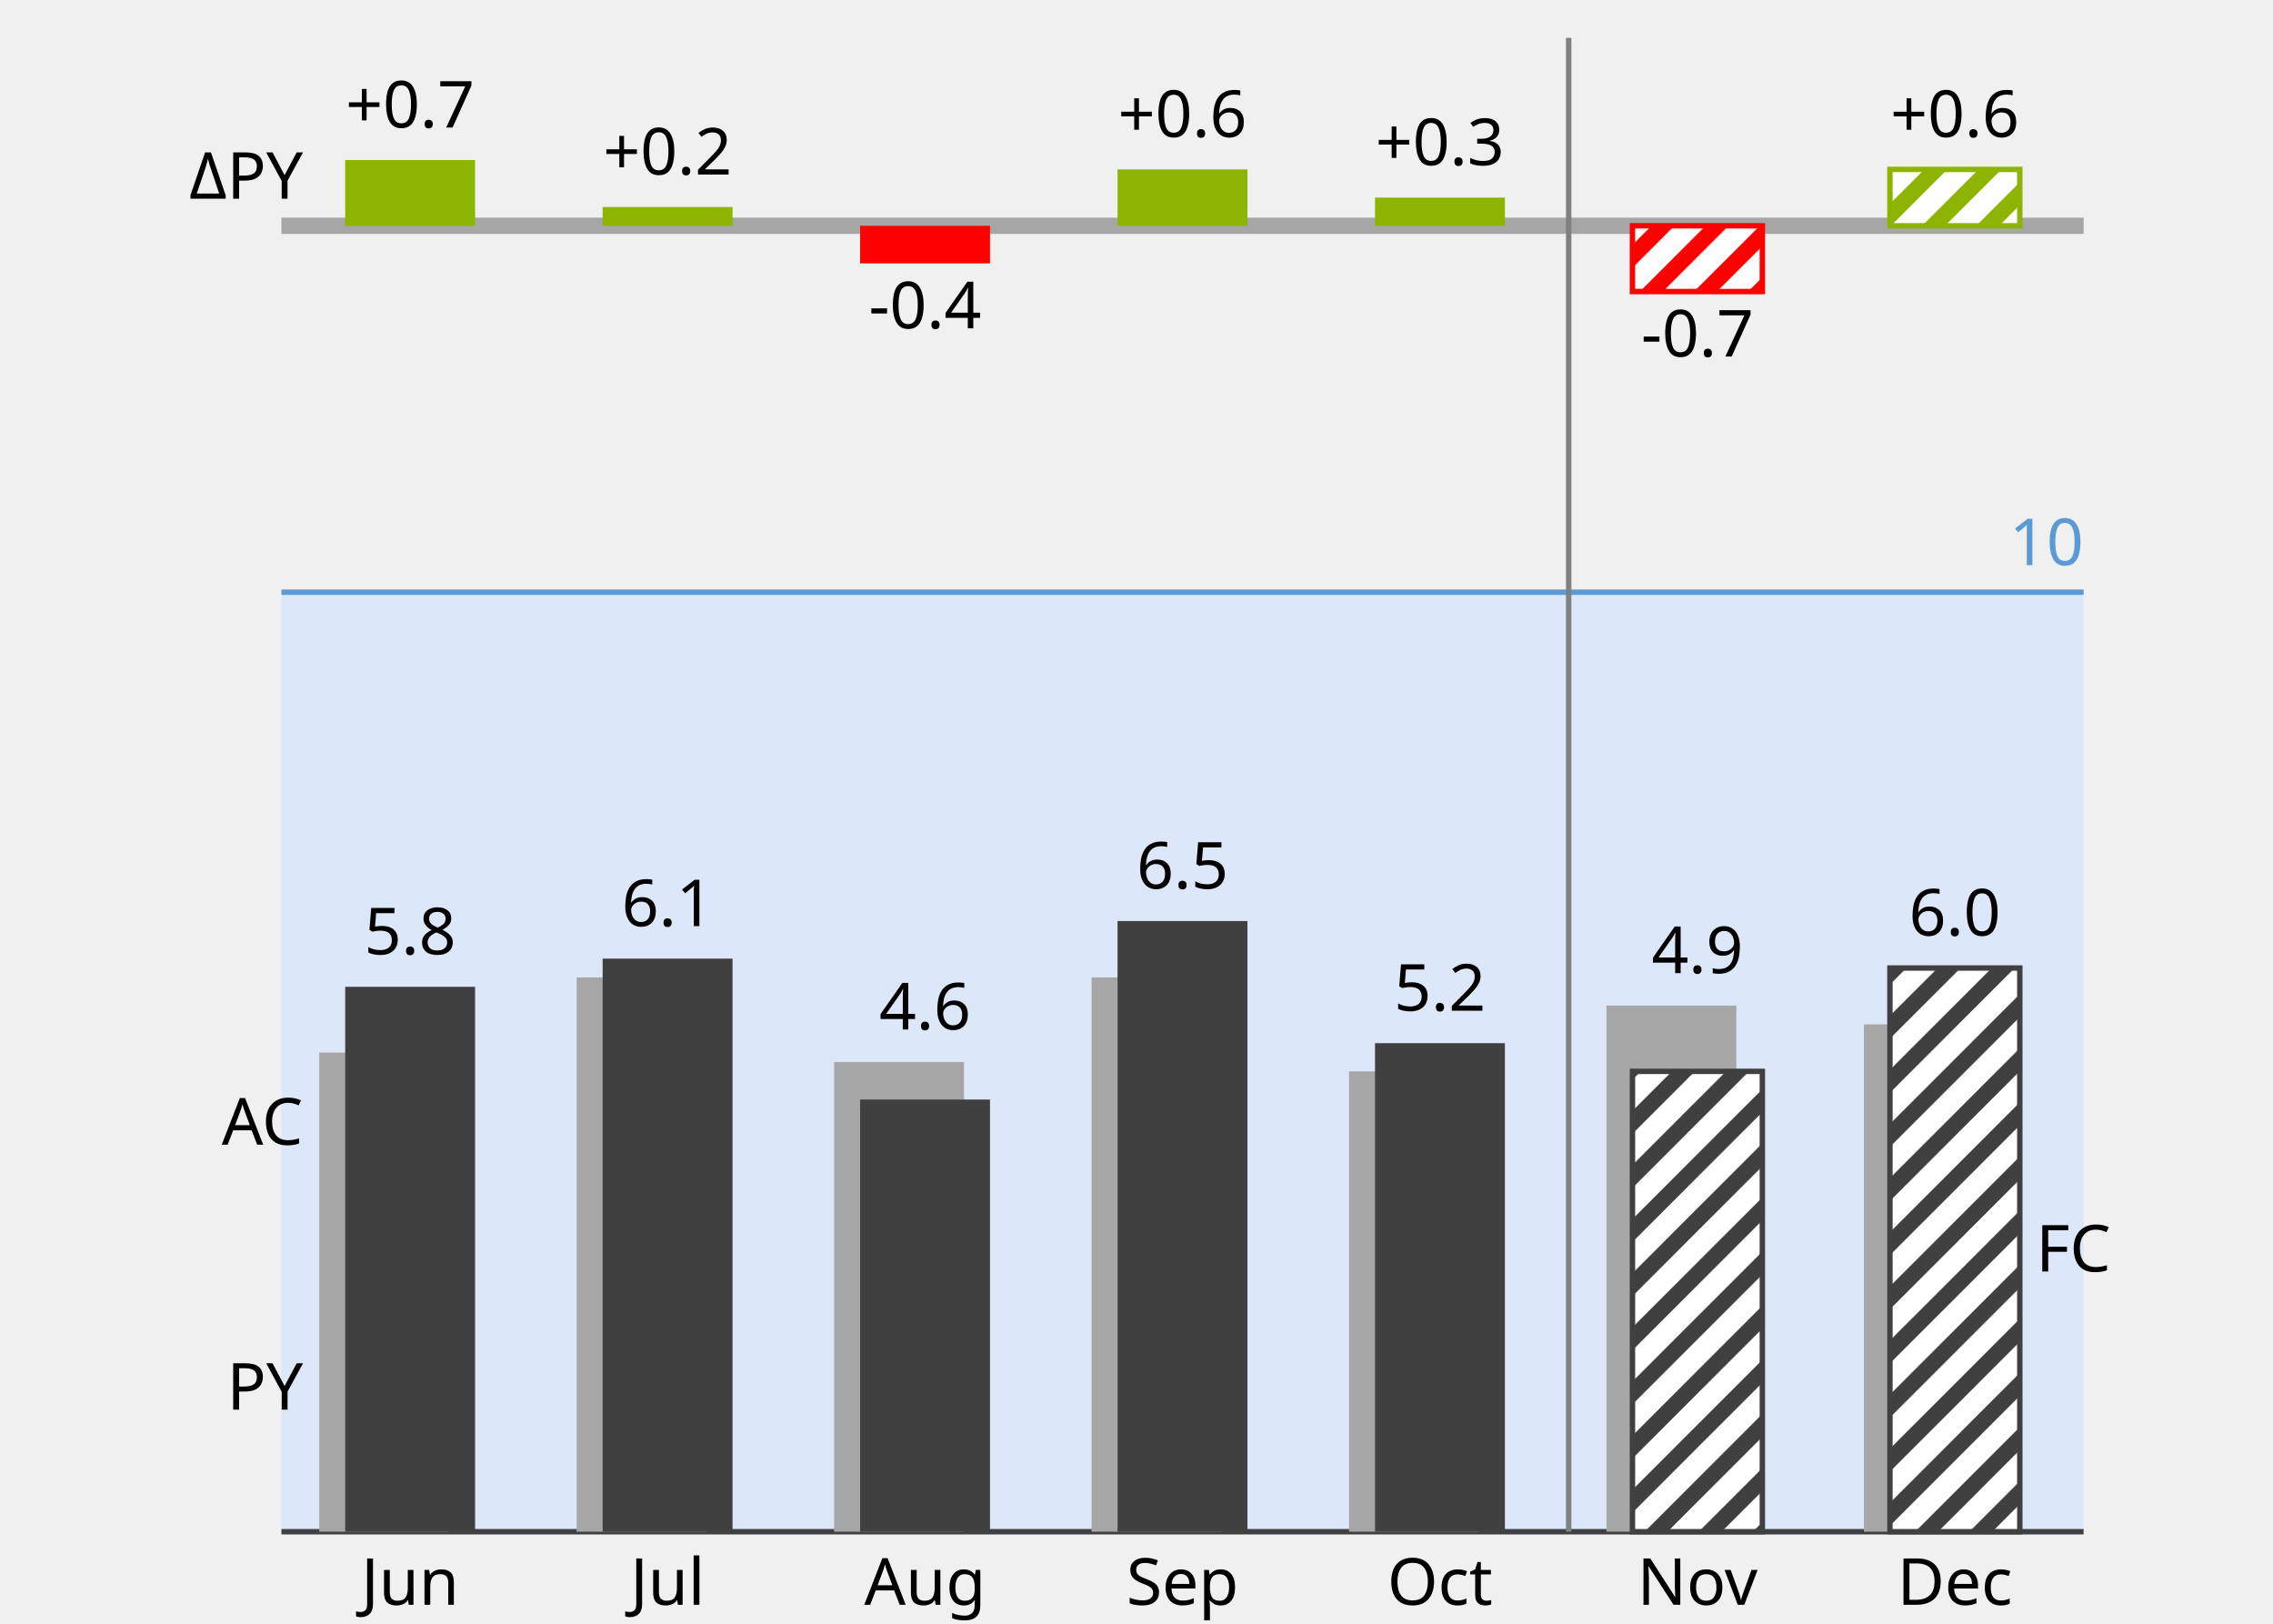
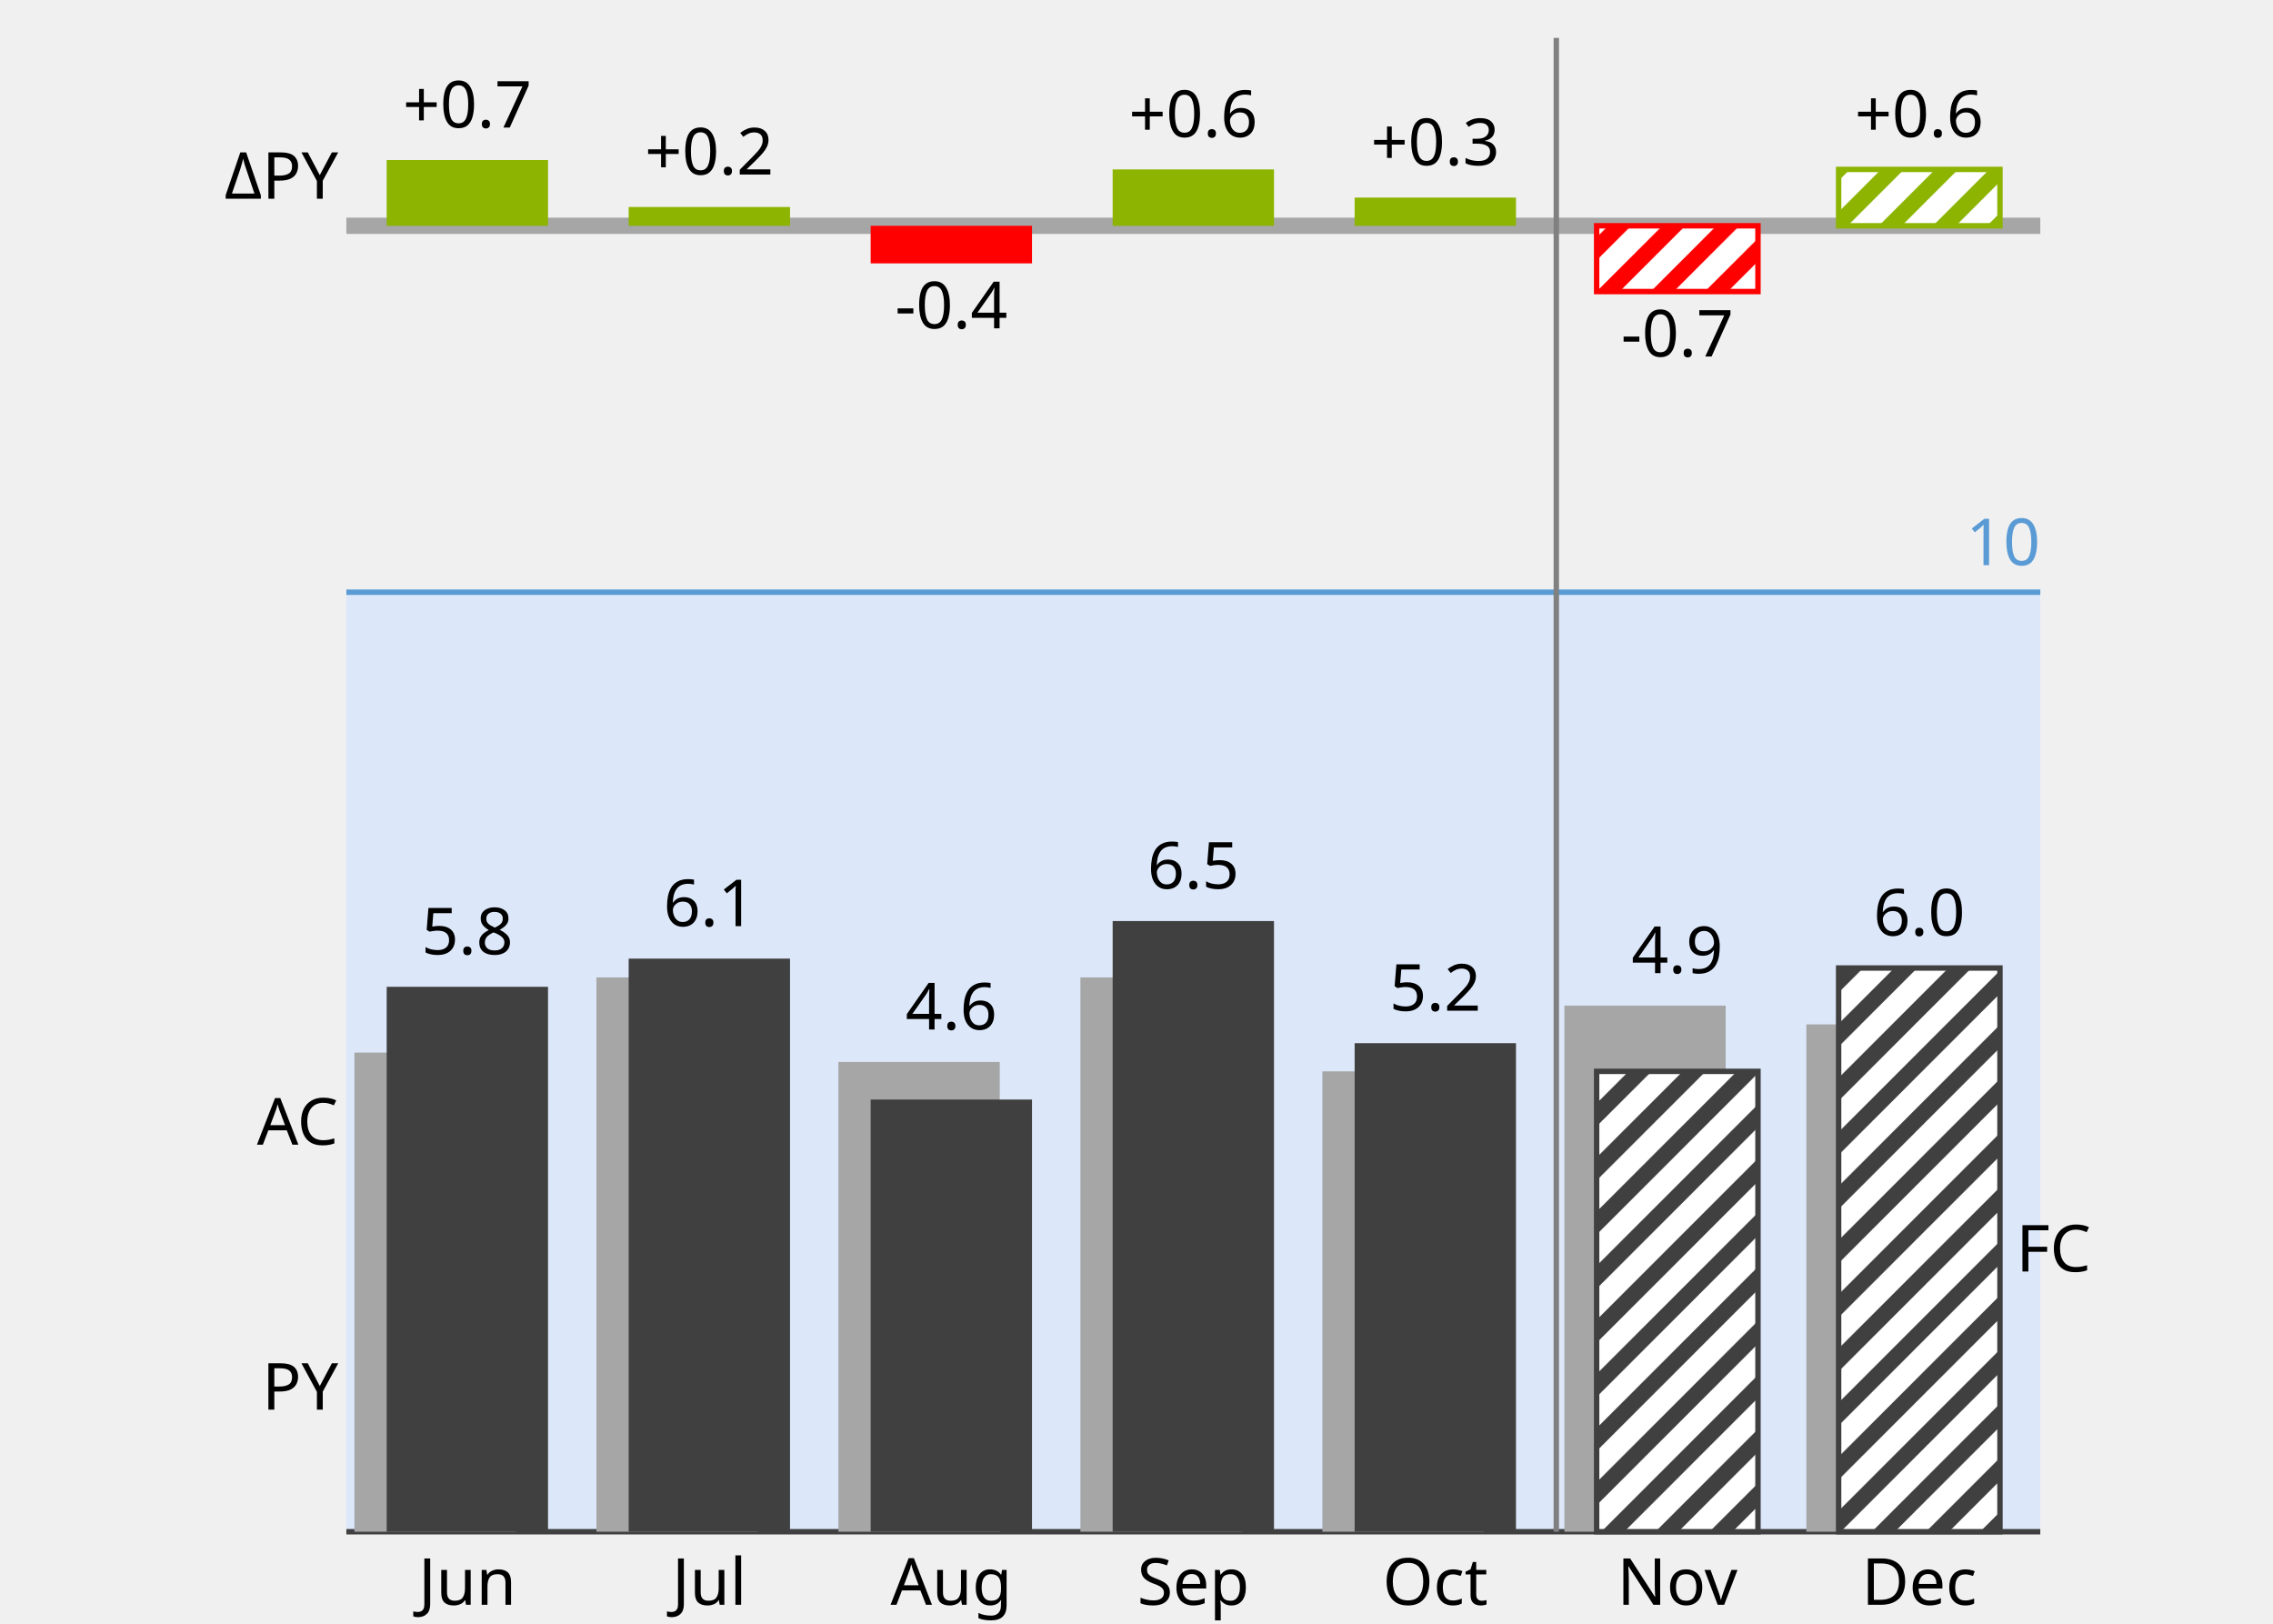
<svg xmlns="http://www.w3.org/2000/svg" version="1.1" class="marks" width="420" height="300" viewBox="0 0 420 300">
  <defs>
    <pattern id="pp-diagonal-stripe-3-404040-FFFFFF" patternUnits="userSpaceOnUse" width="10" height="10">
      <rect width="10" height="10" fill="#FFFFFF" />
      <path d="M-1,1 l2,-2 M0,10 l10,-10 M9,11 l2,-2" stroke="#404040" stroke-width="3" />
    </pattern>
    <pattern id="pp-diagonal-stripe-3-FF0000-FFFFFF" patternUnits="userSpaceOnUse" width="10" height="10">
      <rect width="10" height="10" fill="#FFFFFF" />
      <path d="M-1,1 l2,-2 M0,10 l10,-10 M9,11 l2,-2" stroke="#FF0000" stroke-width="3" />
    </pattern>
    <pattern id="pp-diagonal-stripe-3-8CB400-FFFFFF" patternUnits="userSpaceOnUse" width="10" height="10">
      <rect width="10" height="10" fill="#FFFFFF" />
      <path d="M-1,1 l2,-2 M0,10 l10,-10 M9,11 l2,-2" stroke="#8CB400" stroke-width="3" />
    </pattern>
  </defs>
-   <g fill="none" stroke-miterlimit="4" transform="translate(52,7)">
+   <g fill="none" stroke-miterlimit="4" transform="translate(64,7)">
    <g class="mark-group role-frame root" role="graphics-object" aria-roledescription="group mark container">
      <g transform="translate(0,0)">
-         <path class="background" aria-hidden="true" d="M0,0h333v276h-333Z" />
+         <path class="background" aria-hidden="true" d="M0,0h313v276h-313Z" />
        <g>
          <g class="mark-group role-axis" role="graphics-symbol" aria-roledescription="axis" aria-label="X-axis for a discrete scale with 7 values: Jun, Jul, Aug, Sep, Oct, Nov, Dec">
            <g transform="translate(0.5,276.5)">
              <path class="background" aria-hidden="true" d="M0,0h0v0h0Z" pointer-events="none" />
              <g>
                <g class="mark-text role-axis-label" pointer-events="none">
-                   <text text-anchor="middle" transform="translate(23.28571,13)" font-family="Segoe UI" font-size="12px" fill="#000000" opacity="1">Jun</text>
-                   <text text-anchor="middle" transform="translate(70.85714,13)" font-family="Segoe UI" font-size="12px" fill="#000000" opacity="1">Jul</text>
-                   <text text-anchor="middle" transform="translate(118.4286,13)" font-family="Segoe UI" font-size="12px" fill="#000000" opacity="1">Aug</text>
-                   <text text-anchor="middle" transform="translate(166,13)" font-family="Segoe UI" font-size="12px" fill="#000000" opacity="1">Sep</text>
-                   <text text-anchor="middle" transform="translate(213.5714,13)" font-family="Segoe UI" font-size="12px" fill="#000000" opacity="1">Oct</text>
-                   <text text-anchor="middle" transform="translate(261.1429,13)" font-family="Segoe UI" font-size="12px" fill="#000000" opacity="1">Nov</text>
-                   <text text-anchor="middle" transform="translate(308.7143,13)" font-family="Segoe UI" font-size="12px" fill="#000000" opacity="1">Dec</text>
+                   <text text-anchor="middle" transform="translate(21.85714,13)" font-family="Segoe UI" font-size="12px" fill="#000000" opacity="1">Jun</text>
+                   <text text-anchor="middle" transform="translate(66.57143,13)" font-family="Segoe UI" font-size="12px" fill="#000000" opacity="1">Jul</text>
+                   <text text-anchor="middle" transform="translate(111.2857,13)" font-family="Segoe UI" font-size="12px" fill="#000000" opacity="1">Aug</text>
+                   <text text-anchor="middle" transform="translate(156,13)" font-family="Segoe UI" font-size="12px" fill="#000000" opacity="1">Sep</text>
+                   <text text-anchor="middle" transform="translate(200.7143,13)" font-family="Segoe UI" font-size="12px" fill="#000000" opacity="1">Oct</text>
+                   <text text-anchor="middle" transform="translate(245.4286,13)" font-family="Segoe UI" font-size="12px" fill="#000000" opacity="1">Nov</text>
+                   <text text-anchor="middle" transform="translate(290.1429,13)" font-family="Segoe UI" font-size="12px" fill="#000000" opacity="1">Dec</text>
                </g>
              </g>
              <path class="foreground" aria-hidden="true" d="" pointer-events="none" display="none" />
            </g>
          </g>
          <g class="mark-symbol role-mark layer_0_marks" role="graphics-object" aria-roledescription="symbol mark container">
-             <path aria-label="Period: Jun" role="graphics-symbol" aria-roledescription="point" transform="translate(23.78571,0)" d="M2.739,0A2.739,2.739,0,1,1,-2.739,0A2.739,2.739,0,1,1,2.739,0" stroke="#4c78a8" stroke-width="2" opacity="0" />
-             <path aria-label="Period: Jul" role="graphics-symbol" aria-roledescription="point" transform="translate(71.35714,0)" d="M2.739,0A2.739,2.739,0,1,1,-2.739,0A2.739,2.739,0,1,1,2.739,0" stroke="#4c78a8" stroke-width="2" opacity="0" />
-             <path aria-label="Period: Aug" role="graphics-symbol" aria-roledescription="point" transform="translate(118.9286,0)" d="M2.739,0A2.739,2.739,0,1,1,-2.739,0A2.739,2.739,0,1,1,2.739,0" stroke="#4c78a8" stroke-width="2" opacity="0" />
-             <path aria-label="Period: Sep" role="graphics-symbol" aria-roledescription="point" transform="translate(166.5,0)" d="M2.739,0A2.739,2.739,0,1,1,-2.739,0A2.739,2.739,0,1,1,2.739,0" stroke="#4c78a8" stroke-width="2" opacity="0" />
-             <path aria-label="Period: Oct" role="graphics-symbol" aria-roledescription="point" transform="translate(214.0714,0)" d="M2.739,0A2.739,2.739,0,1,1,-2.739,0A2.739,2.739,0,1,1,2.739,0" stroke="#4c78a8" stroke-width="2" opacity="0" />
-             <path aria-label="Period: Nov" role="graphics-symbol" aria-roledescription="point" transform="translate(261.6429,0)" d="M2.739,0A2.739,2.739,0,1,1,-2.739,0A2.739,2.739,0,1,1,2.739,0" stroke="#4c78a8" stroke-width="2" opacity="0" />
-             <path aria-label="Period: Dec" role="graphics-symbol" aria-roledescription="point" transform="translate(309.2143,0)" d="M2.739,0A2.739,2.739,0,1,1,-2.739,0A2.739,2.739,0,1,1,2.739,0" stroke="#4c78a8" stroke-width="2" opacity="0" />
+             <path aria-label="Period: Jun" role="graphics-symbol" aria-roledescription="point" transform="translate(22.35714,0)" d="M2.739,0A2.739,2.739,0,1,1,-2.739,0A2.739,2.739,0,1,1,2.739,0" stroke="#4c78a8" stroke-width="2" opacity="0" />
+             <path aria-label="Period: Jul" role="graphics-symbol" aria-roledescription="point" transform="translate(67.07143,0)" d="M2.739,0A2.739,2.739,0,1,1,-2.739,0A2.739,2.739,0,1,1,2.739,0" stroke="#4c78a8" stroke-width="2" opacity="0" />
+             <path aria-label="Period: Aug" role="graphics-symbol" aria-roledescription="point" transform="translate(111.7857,0)" d="M2.739,0A2.739,2.739,0,1,1,-2.739,0A2.739,2.739,0,1,1,2.739,0" stroke="#4c78a8" stroke-width="2" opacity="0" />
+             <path aria-label="Period: Sep" role="graphics-symbol" aria-roledescription="point" transform="translate(156.5,0)" d="M2.739,0A2.739,2.739,0,1,1,-2.739,0A2.739,2.739,0,1,1,2.739,0" stroke="#4c78a8" stroke-width="2" opacity="0" />
+             <path aria-label="Period: Oct" role="graphics-symbol" aria-roledescription="point" transform="translate(201.2143,0)" d="M2.739,0A2.739,2.739,0,1,1,-2.739,0A2.739,2.739,0,1,1,2.739,0" stroke="#4c78a8" stroke-width="2" opacity="0" />
+             <path aria-label="Period: Nov" role="graphics-symbol" aria-roledescription="point" transform="translate(245.9286,0)" d="M2.739,0A2.739,2.739,0,1,1,-2.739,0A2.739,2.739,0,1,1,2.739,0" stroke="#4c78a8" stroke-width="2" opacity="0" />
+             <path aria-label="Period: Dec" role="graphics-symbol" aria-roledescription="point" transform="translate(290.6429,0)" d="M2.739,0A2.739,2.739,0,1,1,-2.739,0A2.739,2.739,0,1,1,2.739,0" stroke="#4c78a8" stroke-width="2" opacity="0" />
          </g>
          <g class="mark-rule role-mark layer_1_marks" role="graphics-symbol" aria-roledescription="rule mark container" />
          <g class="mark-rect role-mark layer_2_marks" role="graphics-object" aria-roledescription="rect mark container">
-             <path aria-label="Period: Jun" role="graphics-symbol" aria-roledescription="bar" d="M3.552713678800501e-15,0h47.571v276h-47.571Z" opacity="1" />
-             <path aria-label="Period: Jul" role="graphics-symbol" aria-roledescription="bar" d="M47.571,0h47.571v276h-47.571Z" opacity="1" />
-             <path aria-label="Period: Aug" role="graphics-symbol" aria-roledescription="bar" d="M95.143,0h47.571v276h-47.571Z" opacity="1" />
-             <path aria-label="Period: Sep" role="graphics-symbol" aria-roledescription="bar" d="M142.714,0h47.571v276h-47.571Z" opacity="1" />
-             <path aria-label="Period: Oct" role="graphics-symbol" aria-roledescription="bar" d="M190.286,0h47.571v276h-47.571Z" opacity="1" />
-             <path aria-label="Period: Nov" role="graphics-symbol" aria-roledescription="bar" d="M237.857,0h47.571v276h-47.571Z" opacity="1" />
-             <path aria-label="Period: Dec" role="graphics-symbol" aria-roledescription="bar" d="M285.429,0h47.571v276h-47.571Z" opacity="1" />
+             <path aria-label="Period: Jun" role="graphics-symbol" aria-roledescription="bar" d="M0,0h44.714v276h-44.714Z" opacity="1" />
+             <path aria-label="Period: Jul" role="graphics-symbol" aria-roledescription="bar" d="M44.714,0h44.714v276h-44.714Z" opacity="1" />
+             <path aria-label="Period: Aug" role="graphics-symbol" aria-roledescription="bar" d="M89.429,0h44.714v276h-44.714Z" opacity="1" />
+             <path aria-label="Period: Sep" role="graphics-symbol" aria-roledescription="bar" d="M134.143,0h44.714v276h-44.714Z" opacity="1" />
+             <path aria-label="Period: Oct" role="graphics-symbol" aria-roledescription="bar" d="M178.857,0h44.714v276h-44.714Z" opacity="1" />
+             <path aria-label="Period: Nov" role="graphics-symbol" aria-roledescription="bar" d="M223.571,0h44.714v276h-44.714Z" opacity="1" />
+             <path aria-label="Period: Dec" role="graphics-symbol" aria-roledescription="bar" d="M268.286,0h44.714v276h-44.714Z" opacity="1" />
          </g>
          <g class="mark-rect role-mark layer_3_marks" role="graphics-symbol" aria-roledescription="rect mark container">
-             <path d="M0,102.415h333v173.585h-333Z" fill="#DCE8FA" />
+             <path d="M0,102.415h313v173.585h-313Z" fill="#DCE8FA" />
          </g>
          <g class="mark-rule role-mark layer_4_marks" role="graphics-symbol" aria-roledescription="rule mark container">
-             <line transform="translate(0,102.4151)" x2="333" y2="0" stroke="#5B9BD5" stroke-width="1" />
+             <line transform="translate(0,102.4151)" x2="313" y2="0" stroke="#5B9BD5" stroke-width="1" />
          </g>
          <g class="mark-rule role-mark layer_5_marks" role="graphics-symbol" aria-roledescription="rule mark container">
-             <line transform="translate(0,276)" x2="333" y2="0" stroke="#404040" stroke-width="1" />
+             <line transform="translate(0,276)" x2="313" y2="0" stroke="#404040" stroke-width="1" />
          </g>
          <g class="mark-rule role-mark layer_6_marks" role="graphics-symbol" aria-roledescription="rule mark container">
-             <line transform="translate(0,34.71698)" x2="333" y2="0" stroke="#A6A6A6" stroke-width="3" />
+             <line transform="translate(0,34.71698)" x2="313" y2="0" stroke="#A6A6A6" stroke-width="3" />
          </g>
          <g class="mark-rule role-mark layer_7_marks" role="graphics-symbol" aria-roledescription="rule mark container" />
          <g class="mark-rule role-mark layer_8_marks" role="graphics-symbol" aria-roledescription="rule mark container" />
          <g class="mark-rule role-mark layer_9_marks" role="graphics-object" aria-roledescription="rule mark container">
-             <line aria-label="Period: Nov" role="graphics-symbol" aria-roledescription="rule mark" transform="translate(237.8571,0)" x2="0" y2="276" stroke="#808080" stroke-width="1" />
+             <line aria-label="Period: Nov" role="graphics-symbol" aria-roledescription="rule mark" transform="translate(223.5714,0)" x2="0" y2="276" stroke="#808080" stroke-width="1" />
          </g>
          <g class="mark-rect role-mark layer_10_marks" role="graphics-object" aria-roledescription="rect mark container">
-             <path aria-label="Period: Jun" role="graphics-symbol" aria-roledescription="bar" d="M6.985,187.472h24.001v88.528h-24.001Z" fill="#A6A6A6" stroke-width="1" />
-             <path aria-label="Period: Jul" role="graphics-symbol" aria-roledescription="bar" d="M54.556,173.585h24.001v102.415h-24.001Z" fill="#A6A6A6" stroke-width="1" />
-             <path aria-label="Period: Aug" role="graphics-symbol" aria-roledescription="bar" d="M102.128,189.208h24.001v86.792h-24.001Z" fill="#A6A6A6" stroke-width="1" />
-             <path aria-label="Period: Sep" role="graphics-symbol" aria-roledescription="bar" d="M149.699,173.585h24.001v102.415h-24.001Z" fill="#A6A6A6" stroke-width="1" />
-             <path aria-label="Period: Oct" role="graphics-symbol" aria-roledescription="bar" d="M197.271,190.943h24.001v85.057h-24.001Z" fill="#A6A6A6" stroke-width="1" />
-             <path aria-label="Period: Nov" role="graphics-symbol" aria-roledescription="bar" d="M244.842,178.792h24.001v97.208h-24.001Z" fill="#A6A6A6" stroke-width="1" />
-             <path aria-label="Period: Dec" role="graphics-symbol" aria-roledescription="bar" d="M292.413,182.264h24.001v93.736h-24.001Z" fill="#A6A6A6" stroke-width="1" />
+             <path aria-label="Period: Jun" role="graphics-symbol" aria-roledescription="bar" d="M1.489,187.472h29.811v88.528h-29.811Z" fill="#A6A6A6" stroke-width="1" />
+             <path aria-label="Period: Jul" role="graphics-symbol" aria-roledescription="bar" d="M46.204,173.585h29.811v102.415h-29.811Z" fill="#A6A6A6" stroke-width="1" />
+             <path aria-label="Period: Aug" role="graphics-symbol" aria-roledescription="bar" d="M90.918,189.208h29.811v86.792h-29.811Z" fill="#A6A6A6" stroke-width="1" />
+             <path aria-label="Period: Sep" role="graphics-symbol" aria-roledescription="bar" d="M135.632,173.585h29.811v102.415h-29.811Z" fill="#A6A6A6" stroke-width="1" />
+             <path aria-label="Period: Oct" role="graphics-symbol" aria-roledescription="bar" d="M180.347,190.943h29.811v85.057h-29.811Z" fill="#A6A6A6" stroke-width="1" />
+             <path aria-label="Period: Nov" role="graphics-symbol" aria-roledescription="bar" d="M225.061,178.792h29.811v97.208h-29.811Z" fill="#A6A6A6" stroke-width="1" />
+             <path aria-label="Period: Dec" role="graphics-symbol" aria-roledescription="bar" d="M269.775,182.264h29.811v93.736h-29.811Z" fill="#A6A6A6" stroke-width="1" />
          </g>
          <g class="mark-rect role-mark layer_11_marks" role="graphics-object" aria-roledescription="rect mark container">
-             <path aria-label="Period: Nov" role="graphics-symbol" aria-roledescription="bar" d="M249.642,190.943h24.001v85.057h-24.001Z" fill="#FFFFFF" />
-             <path aria-label="Period: Dec" role="graphics-symbol" aria-roledescription="bar" d="M297.214,171.849h24.001v104.151h-24.001Z" fill="#FFFFFF" />
+             <path aria-label="Period: Nov" role="graphics-symbol" aria-roledescription="bar" d="M231.023,190.943h29.811v85.057h-29.811Z" fill="#FFFFFF" />
+             <path aria-label="Period: Dec" role="graphics-symbol" aria-roledescription="bar" d="M275.737,171.849h29.811v104.151h-29.811Z" fill="#FFFFFF" />
          </g>
          <g class="mark-rect role-mark layer_12_marks" role="graphics-object" aria-roledescription="rect mark container">
-             <path aria-label="Period: Jun; AC&amp;FC: 5.8; Δ: +0.7" role="graphics-symbol" aria-roledescription="bar" d="M11.785,175.321h24.001v100.679h-24.001Z" fill="#404040" stroke-width="1" opacity="1" />
-             <path aria-label="Period: Jul; AC&amp;FC: 6.1; Δ: +0.2" role="graphics-symbol" aria-roledescription="bar" d="M59.357,170.113h24.001v105.887h-24.001Z" fill="#404040" stroke-width="1" opacity="1" />
-             <path aria-label="Period: Aug; AC&amp;FC: 4.6; Δ: -0.4" role="graphics-symbol" aria-roledescription="bar" d="M106.928,196.151h24.001v79.849h-24.001Z" fill="#404040" stroke-width="1" opacity="1" />
-             <path aria-label="Period: Sep; AC&amp;FC: 6.5; Δ: +0.6" role="graphics-symbol" aria-roledescription="bar" d="M154.499,163.17h24.001v112.83h-24.001Z" fill="#404040" stroke-width="1" opacity="1" />
-             <path aria-label="Period: Oct; AC&amp;FC: 5.2; Δ: +0.3" role="graphics-symbol" aria-roledescription="bar" d="M202.071,185.736h24.001v90.264h-24.001Z" fill="#404040" stroke-width="1" opacity="1" />
-             <path aria-label="Period: Nov; AC&amp;FC: 4.9; Δ: -0.7" role="graphics-symbol" aria-roledescription="bar" d="M249.642,190.943h24.001v85.057h-24.001Z" fill="url(#pp-diagonal-stripe-3-404040-FFFFFF)" stroke="#404040" stroke-width="1" opacity="1" />
-             <path aria-label="Period: Dec; AC&amp;FC: 6.0; Δ: +0.6" role="graphics-symbol" aria-roledescription="bar" d="M297.214,171.849h24.001v104.151h-24.001Z" fill="url(#pp-diagonal-stripe-3-404040-FFFFFF)" stroke="#404040" stroke-width="1" opacity="1" />
+             <path aria-label="Period: Jun; AC&amp;FC: 5.8; Δ: +0.7" role="graphics-symbol" aria-roledescription="bar" d="M7.452,175.321h29.811v100.679h-29.811Z" fill="#404040" stroke-width="1" opacity="1" />
+             <path aria-label="Period: Jul; AC&amp;FC: 6.1; Δ: +0.2" role="graphics-symbol" aria-roledescription="bar" d="M52.166,170.113h29.811v105.887h-29.811Z" fill="#404040" stroke-width="1" opacity="1" />
+             <path aria-label="Period: Aug; AC&amp;FC: 4.6; Δ: -0.4" role="graphics-symbol" aria-roledescription="bar" d="M96.88,196.151h29.811v79.849h-29.811Z" fill="#404040" stroke-width="1" opacity="1" />
+             <path aria-label="Period: Sep; AC&amp;FC: 6.5; Δ: +0.6" role="graphics-symbol" aria-roledescription="bar" d="M141.594,163.17h29.811v112.83h-29.811Z" fill="#404040" stroke-width="1" opacity="1" />
+             <path aria-label="Period: Oct; AC&amp;FC: 5.2; Δ: +0.3" role="graphics-symbol" aria-roledescription="bar" d="M186.309,185.736h29.811v90.264h-29.811Z" fill="#404040" stroke-width="1" opacity="1" />
+             <path aria-label="Period: Nov; AC&amp;FC: 4.9; Δ: -0.7" role="graphics-symbol" aria-roledescription="bar" d="M231.023,190.943h29.811v85.057h-29.811Z" fill="url(#pp-diagonal-stripe-3-404040-FFFFFF)" stroke="#404040" stroke-width="1" opacity="1" />
+             <path aria-label="Period: Dec; AC&amp;FC: 6.0; Δ: +0.6" role="graphics-symbol" aria-roledescription="bar" d="M275.737,171.849h29.811v104.151h-29.811Z" fill="url(#pp-diagonal-stripe-3-404040-FFFFFF)" stroke="#404040" stroke-width="1" opacity="1" />
          </g>
          <g class="mark-symbol role-mark layer_13_marks" role="graphics-symbol" aria-roledescription="symbol mark container" />
          <g class="mark-text role-mark layer_14_marks" role="graphics-object" aria-roledescription="text mark container">
-             <text aria-label="Period: Jun" role="graphics-symbol" aria-roledescription="text mark" text-anchor="middle" transform="translate(23.78571,169.3208)" font-family="Segoe UI" font-size="12px" fill="#000000">5.8</text>
-             <text aria-label="Period: Jul" role="graphics-symbol" aria-roledescription="text mark" text-anchor="middle" transform="translate(71.35714,164.1132)" font-family="Segoe UI" font-size="12px" fill="#000000">6.1</text>
-             <text aria-label="Period: Aug" role="graphics-symbol" aria-roledescription="text mark" text-anchor="middle" transform="translate(118.9286,183.2075)" font-family="Segoe UI" font-size="12px" fill="#000000">4.6</text>
-             <text aria-label="Period: Sep" role="graphics-symbol" aria-roledescription="text mark" text-anchor="middle" transform="translate(166.5,157.1698)" font-family="Segoe UI" font-size="12px" fill="#000000">6.5</text>
-             <text aria-label="Period: Oct" role="graphics-symbol" aria-roledescription="text mark" text-anchor="middle" transform="translate(214.0714,179.7358)" font-family="Segoe UI" font-size="12px" fill="#000000">5.2</text>
-             <text aria-label="Period: Nov" role="graphics-symbol" aria-roledescription="text mark" text-anchor="middle" transform="translate(261.6429,172.7925)" font-family="Segoe UI" font-size="12px" fill="#000000">4.9</text>
-             <text aria-label="Period: Dec" role="graphics-symbol" aria-roledescription="text mark" text-anchor="middle" transform="translate(309.2143,165.8491)" font-family="Segoe UI" font-size="12px" fill="#000000">6.0</text>
+             <text aria-label="Period: Jun" role="graphics-symbol" aria-roledescription="text mark" text-anchor="middle" transform="translate(22.35714,169.3208)" font-family="Segoe UI" font-size="12px" fill="#000000">5.8</text>
+             <text aria-label="Period: Jul" role="graphics-symbol" aria-roledescription="text mark" text-anchor="middle" transform="translate(67.07143,164.1132)" font-family="Segoe UI" font-size="12px" fill="#000000">6.1</text>
+             <text aria-label="Period: Aug" role="graphics-symbol" aria-roledescription="text mark" text-anchor="middle" transform="translate(111.7857,183.2075)" font-family="Segoe UI" font-size="12px" fill="#000000">4.6</text>
+             <text aria-label="Period: Sep" role="graphics-symbol" aria-roledescription="text mark" text-anchor="middle" transform="translate(156.5,157.1698)" font-family="Segoe UI" font-size="12px" fill="#000000">6.5</text>
+             <text aria-label="Period: Oct" role="graphics-symbol" aria-roledescription="text mark" text-anchor="middle" transform="translate(201.2143,179.7358)" font-family="Segoe UI" font-size="12px" fill="#000000">5.2</text>
+             <text aria-label="Period: Nov" role="graphics-symbol" aria-roledescription="text mark" text-anchor="middle" transform="translate(245.9286,172.7925)" font-family="Segoe UI" font-size="12px" fill="#000000">4.9</text>
+             <text aria-label="Period: Dec" role="graphics-symbol" aria-roledescription="text mark" text-anchor="middle" transform="translate(290.6429,165.8491)" font-family="Segoe UI" font-size="12px" fill="#000000">6.0</text>
          </g>
          <g class="mark-symbol role-mark layer_15_marks" role="graphics-symbol" aria-roledescription="symbol mark container" />
          <g class="mark-text role-mark layer_16_marks" role="graphics-object" aria-roledescription="text mark container" />
          <g class="mark-rect role-mark layer_17_marks" role="graphics-object" aria-roledescription="rect mark container">
-             <path aria-label="Period: Jun" role="graphics-symbol" aria-roledescription="bar" d="M11.785,22.566h24.001v12.151h-24.001Z" fill="#8CB400" stroke-width="1" opacity="1" />
-             <path aria-label="Period: Jul" role="graphics-symbol" aria-roledescription="bar" d="M59.357,31.245h24.001v3.472h-24.001Z" fill="#8CB400" stroke-width="1" opacity="1" />
-             <path aria-label="Period: Aug" role="graphics-symbol" aria-roledescription="bar" d="M106.928,34.717h24.001v6.943h-24.001Z" fill="#FF0000" stroke-width="1" opacity="1" />
-             <path aria-label="Period: Sep" role="graphics-symbol" aria-roledescription="bar" d="M154.499,24.302h24.001v10.415h-24.001Z" fill="#8CB400" stroke-width="1" opacity="1" />
-             <path aria-label="Period: Oct" role="graphics-symbol" aria-roledescription="bar" d="M202.071,29.509h24.001v5.208h-24.001Z" fill="#8CB400" stroke-width="1" opacity="1" />
-             <path aria-label="Period: Nov" role="graphics-symbol" aria-roledescription="bar" d="M249.642,34.717h24.001v12.151h-24.001Z" fill="url(#pp-diagonal-stripe-3-FF0000-FFFFFF)" stroke="#FF0000" stroke-width="1" opacity="1" />
-             <path aria-label="Period: Dec" role="graphics-symbol" aria-roledescription="bar" d="M297.214,24.302h24.001v10.415h-24.001Z" fill="url(#pp-diagonal-stripe-3-8CB400-FFFFFF)" stroke="#8CB400" stroke-width="1" opacity="1" />
+             <path aria-label="Period: Jun" role="graphics-symbol" aria-roledescription="bar" d="M7.452,22.566h29.811v12.151h-29.811Z" fill="#8CB400" stroke-width="1" opacity="1" />
+             <path aria-label="Period: Jul" role="graphics-symbol" aria-roledescription="bar" d="M52.166,31.245h29.811v3.472h-29.811Z" fill="#8CB400" stroke-width="1" opacity="1" />
+             <path aria-label="Period: Aug" role="graphics-symbol" aria-roledescription="bar" d="M96.88,34.717h29.811v6.943h-29.811Z" fill="#FF0000" stroke-width="1" opacity="1" />
+             <path aria-label="Period: Sep" role="graphics-symbol" aria-roledescription="bar" d="M141.594,24.302h29.811v10.415h-29.811Z" fill="#8CB400" stroke-width="1" opacity="1" />
+             <path aria-label="Period: Oct" role="graphics-symbol" aria-roledescription="bar" d="M186.309,29.509h29.811v5.208h-29.811Z" fill="#8CB400" stroke-width="1" opacity="1" />
+             <path aria-label="Period: Nov" role="graphics-symbol" aria-roledescription="bar" d="M231.023,34.717h29.811v12.151h-29.811Z" fill="url(#pp-diagonal-stripe-3-FF0000-FFFFFF)" stroke="#FF0000" stroke-width="1" opacity="1" />
+             <path aria-label="Period: Dec" role="graphics-symbol" aria-roledescription="bar" d="M275.737,24.302h29.811v10.415h-29.811Z" fill="url(#pp-diagonal-stripe-3-8CB400-FFFFFF)" stroke="#8CB400" stroke-width="1" opacity="1" />
          </g>
          <g class="mark-text role-mark layer_18_marks" role="graphics-object" aria-roledescription="text mark container">
-             <text aria-label="Period: Jun" role="graphics-symbol" aria-roledescription="text mark" text-anchor="middle" transform="translate(23.78571,16.56604)" font-family="Segoe UI" font-size="12px" fill="#000000">+0.7</text>
-             <text aria-label="Period: Jul" role="graphics-symbol" aria-roledescription="text mark" text-anchor="middle" transform="translate(71.35714,25.24528)" font-family="Segoe UI" font-size="12px" fill="#000000">+0.2</text>
-             <text aria-label="Period: Aug" role="graphics-symbol" aria-roledescription="text mark" text-anchor="middle" transform="translate(118.9286,53.66038)" font-family="Segoe UI" font-size="12px" fill="#000000">-0.4</text>
-             <text aria-label="Period: Sep" role="graphics-symbol" aria-roledescription="text mark" text-anchor="middle" transform="translate(166.5,18.30189)" font-family="Segoe UI" font-size="12px" fill="#000000">+0.6</text>
-             <text aria-label="Period: Oct" role="graphics-symbol" aria-roledescription="text mark" text-anchor="middle" transform="translate(214.0714,23.50943)" font-family="Segoe UI" font-size="12px" fill="#000000">+0.3</text>
-             <text aria-label="Period: Nov" role="graphics-symbol" aria-roledescription="text mark" text-anchor="middle" transform="translate(261.6429,58.86792)" font-family="Segoe UI" font-size="12px" fill="#000000">-0.7</text>
-             <text aria-label="Period: Dec" role="graphics-symbol" aria-roledescription="text mark" text-anchor="middle" transform="translate(309.2143,18.30189)" font-family="Segoe UI" font-size="12px" fill="#000000">+0.6</text>
+             <text aria-label="Period: Jun" role="graphics-symbol" aria-roledescription="text mark" text-anchor="middle" transform="translate(22.35714,16.56604)" font-family="Segoe UI" font-size="12px" fill="#000000">+0.7</text>
+             <text aria-label="Period: Jul" role="graphics-symbol" aria-roledescription="text mark" text-anchor="middle" transform="translate(67.07143,25.24528)" font-family="Segoe UI" font-size="12px" fill="#000000">+0.2</text>
+             <text aria-label="Period: Aug" role="graphics-symbol" aria-roledescription="text mark" text-anchor="middle" transform="translate(111.7857,53.66038)" font-family="Segoe UI" font-size="12px" fill="#000000">-0.4</text>
+             <text aria-label="Period: Sep" role="graphics-symbol" aria-roledescription="text mark" text-anchor="middle" transform="translate(156.5,18.30189)" font-family="Segoe UI" font-size="12px" fill="#000000">+0.6</text>
+             <text aria-label="Period: Oct" role="graphics-symbol" aria-roledescription="text mark" text-anchor="middle" transform="translate(201.2143,23.50943)" font-family="Segoe UI" font-size="12px" fill="#000000">+0.3</text>
+             <text aria-label="Period: Nov" role="graphics-symbol" aria-roledescription="text mark" text-anchor="middle" transform="translate(245.9286,58.86792)" font-family="Segoe UI" font-size="12px" fill="#000000">-0.7</text>
+             <text aria-label="Period: Dec" role="graphics-symbol" aria-roledescription="text mark" text-anchor="middle" transform="translate(290.6429,18.30189)" font-family="Segoe UI" font-size="12px" fill="#000000">+0.6</text>
          </g>
          <g class="mark-text role-mark layer_19_marks" role="graphics-object" aria-roledescription="text mark container">
-             <text text-anchor="end" transform="translate(3.984874,253.4415)" font-family="Segoe UI" font-size="12px" fill="#000000">PY</text>
+             <text text-anchor="end" transform="translate(-1.510567,253.4415)" font-family="Segoe UI" font-size="12px" fill="#000000">PY</text>
          </g>
          <g class="mark-text role-mark layer_20_marks" role="graphics-object" aria-roledescription="text mark container">
-             <text text-anchor="end" transform="translate(3.984874,204.4906)" font-family="Segoe UI" font-size="12px" fill="#000000">AC</text>
+             <text text-anchor="end" transform="translate(-1.510567,204.4906)" font-family="Segoe UI" font-size="12px" fill="#000000">AC</text>
          </g>
          <g class="mark-text role-mark layer_21_marks" role="graphics-object" aria-roledescription="text mark container">
-             <text aria-label="Period: Dec" role="graphics-symbol" aria-roledescription="text mark" text-anchor="start" transform="translate(324.2149,227.9245)" font-family="Segoe UI" font-size="12px" fill="#000000">FC</text>
+             <text aria-label="Period: Dec" role="graphics-symbol" aria-roledescription="text mark" text-anchor="start" transform="translate(308.5484,227.9245)" font-family="Segoe UI" font-size="12px" fill="#000000">FC</text>
          </g>
          <g class="mark-text role-mark layer_22_marks" role="graphics-object" aria-roledescription="text mark container">
-             <text aria-label="Period: Jun" role="graphics-symbol" aria-roledescription="text mark" text-anchor="end" transform="translate(3.984874,29.71698)" font-family="Segoe UI" font-size="12px" fill="#000000">ΔPY</text>
+             <text aria-label="Period: Jun" role="graphics-symbol" aria-roledescription="text mark" text-anchor="end" transform="translate(-1.510567,29.71698)" font-family="Segoe UI" font-size="12px" fill="#000000">ΔPY</text>
          </g>
          <g class="mark-text role-mark layer_23_marks" role="graphics-object" aria-roledescription="text mark container" />
          <g class="mark-text role-mark layer_24_marks" role="graphics-object" aria-roledescription="text mark container">
-             <text text-anchor="end" transform="translate(333,97.41509)" font-family="Segoe UI" font-size="12px" fill="#5B9BD5">10</text>
+             <text text-anchor="end" transform="translate(313,97.41509)" font-family="Segoe UI" font-size="12px" fill="#5B9BD5">10</text>
          </g>
        </g>
        <path class="foreground" aria-hidden="true" d="" display="none" />
      </g>
    </g>
  </g>
</svg>
